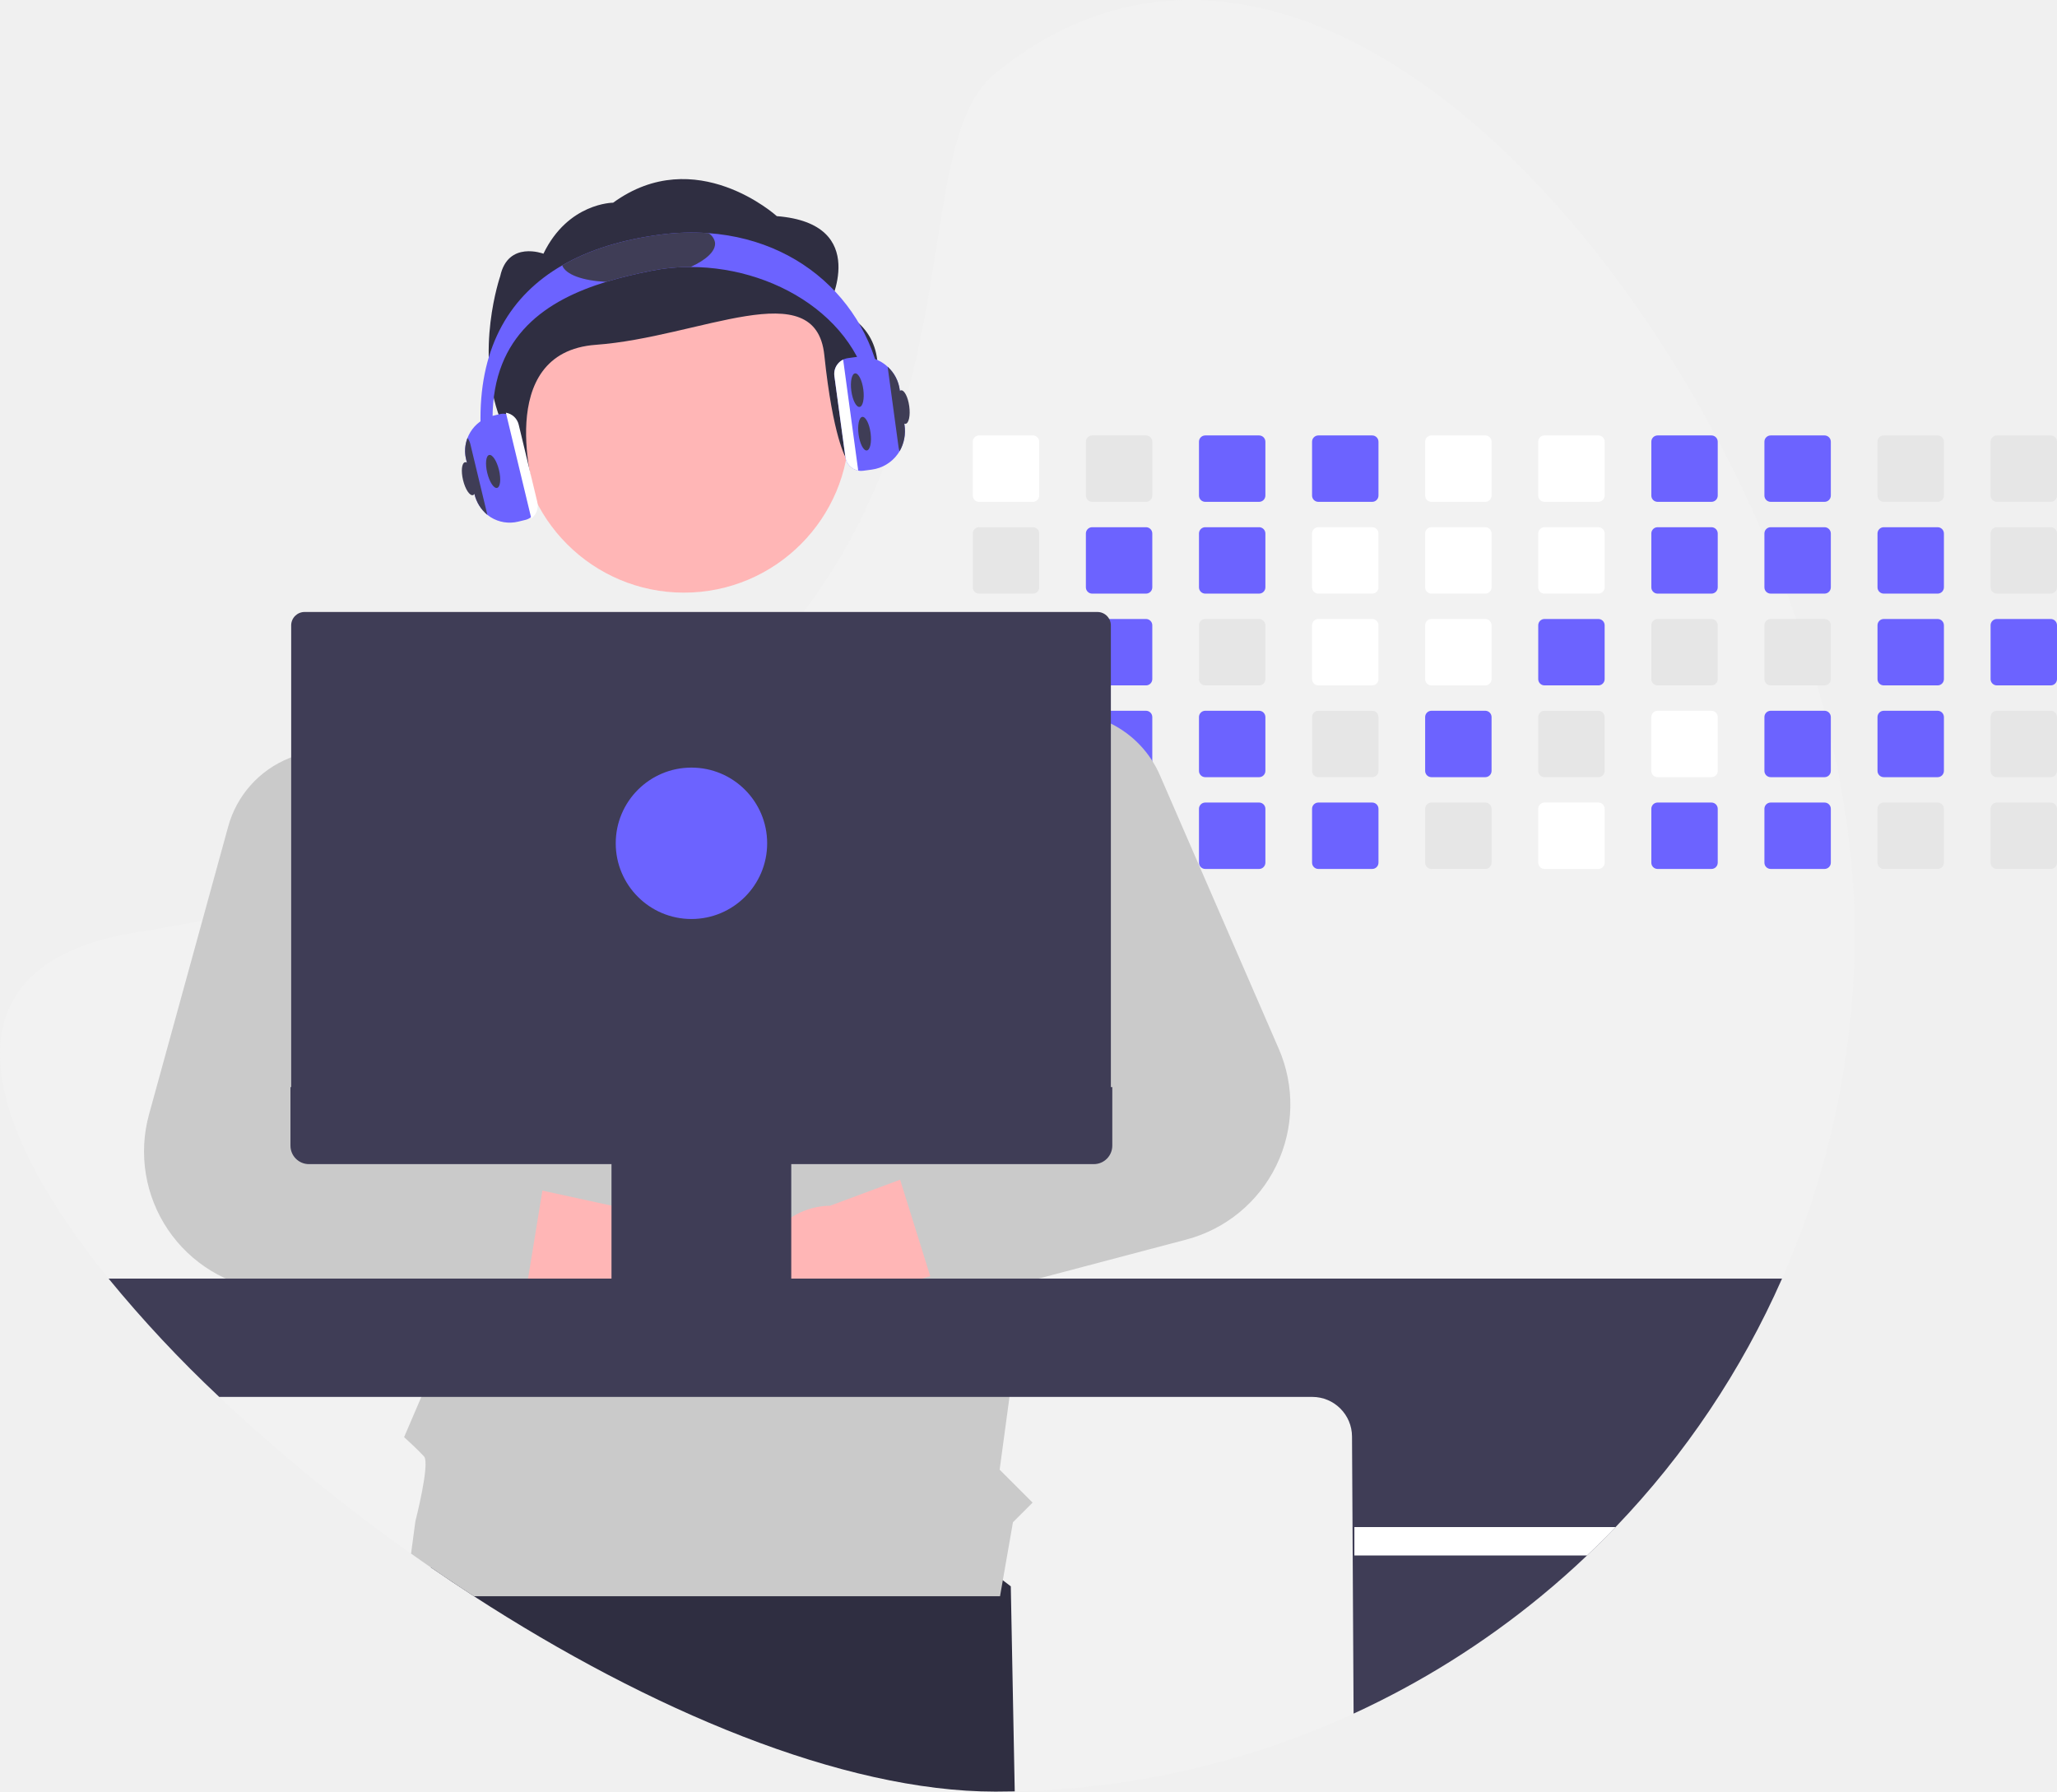
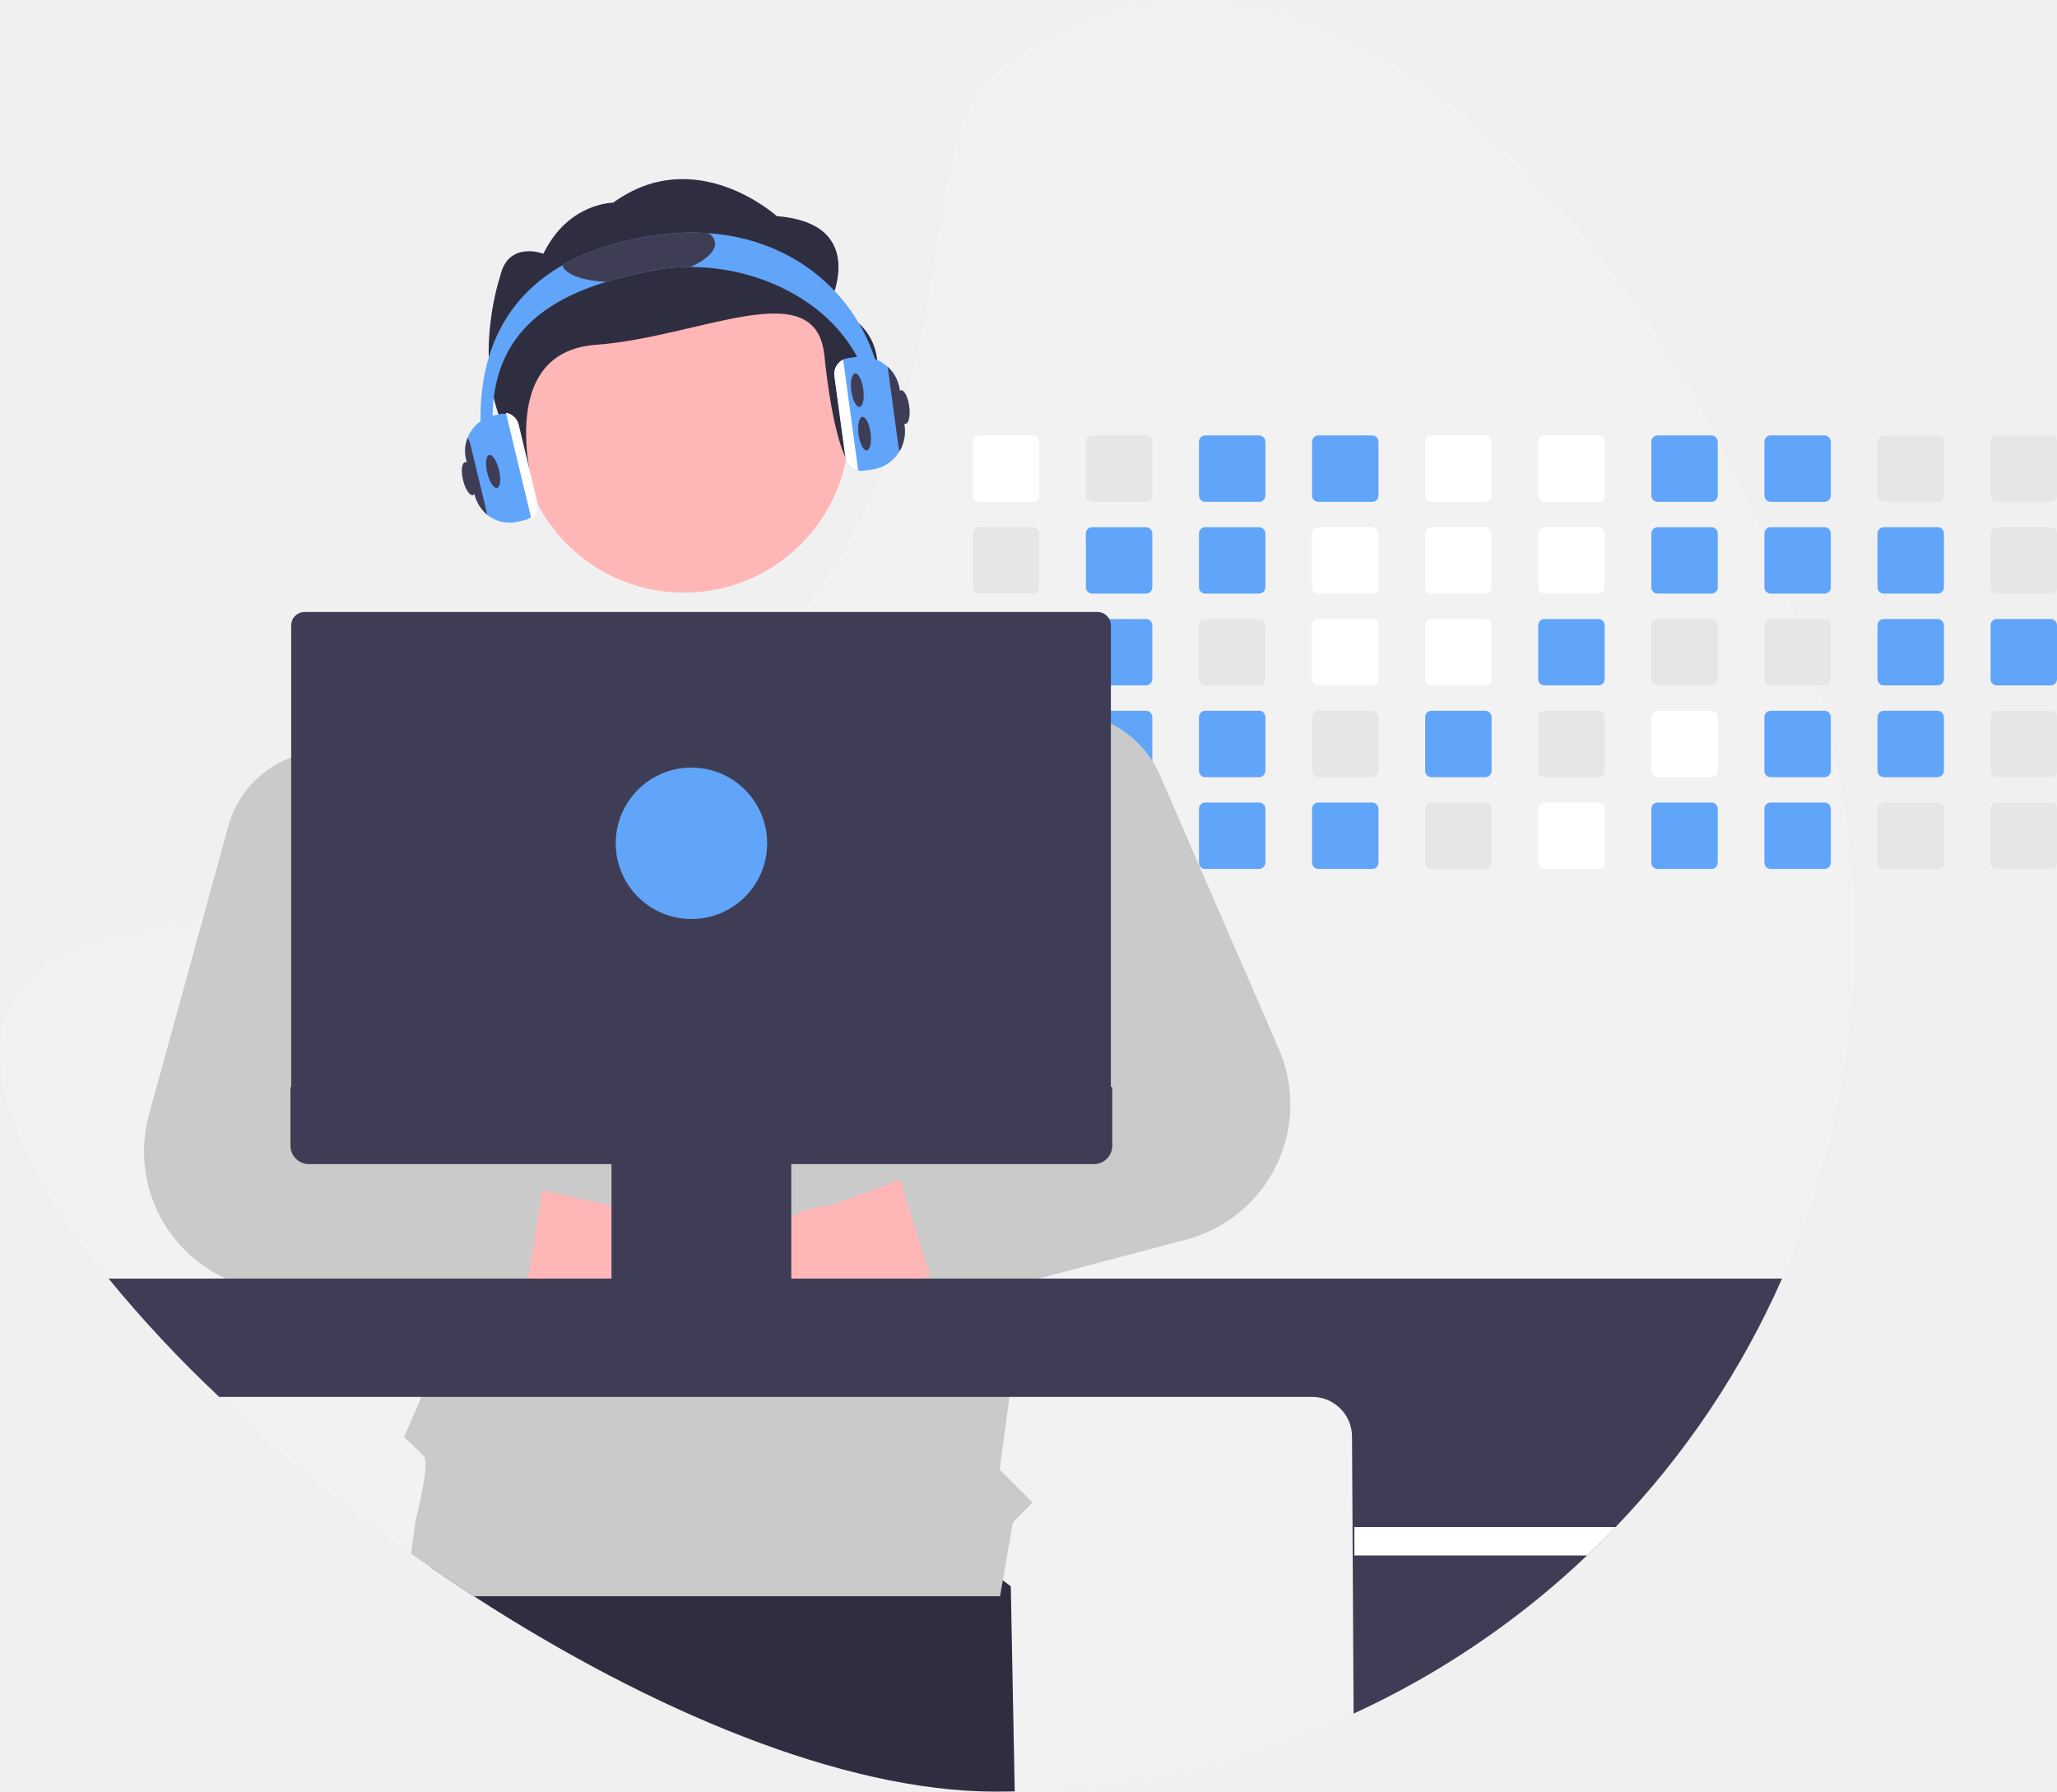
<svg xmlns="http://www.w3.org/2000/svg" id="f1b25b43-9e03-45b3-af71-047f5bd7d8f3" data-name="Layer 1" width="850.538" height="740.83" viewBox="0 0 850.538 740.83">
  <path d="M941.609,465.125a354.21,354.21,0,0,1-98.85,245.9q-5.745,6.015-11.8,11.74-9.225,8.775-19.07,16.87a353.934,353.934,0,0,1-217.58,80.69q-3.975.09-7.98.09c-63.43,0-143.21-33.88-215.61-80.78q-8.985-5.82-17.81-11.91-4.125-2.82-8.21-5.72a730.43,730.43,0,0,1-79.32-64.8,514.116,514.116,0,0,1-45.75-48.92c-55.63-68.62-67.9-130.45,11.41-143.16q14.085-2.25,27.34-4.81,19.2-3.69,36.75-7.97,23.64-5.745,44.42-12.46,6.99-2.25,13.66-4.59c65.74-23.09,109.74-53.2,139.69-85.87q7.62-8.295,14.05-16.79a236.055,236.055,0,0,0,17.83-27.12,254.898,254.898,0,0,0,18.41-41.05l.27-.78c23.83-68.74,16.58-132.5,42.87-153.84,112.38-91.23,252.29,38.69,317.96,191.9q4.965,11.58,9.34,23.3,1.965,5.235,3.79,10.49,4.8,13.695,8.71,27.46,1.5,5.25,2.86,10.49c.97,3.77,1.9,7.53,2.76,11.29C938.139,412.305,941.609,439.455,941.609,465.125Z" transform="translate(-174.731 -79.58524)" fill="#f2f2f2" />
  <path d="M594.309,820.325q-3.975.09-7.98.09c-63.43,0-143.21-33.88-215.61-80.78q-8.985-5.82-17.81-11.91l5.16-31.4,156.21-20.74,78.4,59.95Z" transform="translate(-174.731 -79.58524)" fill="#2f2e41" />
  <path d="M601.829,259.635h-22.26a2.601,2.601,0,0,0-2.6,2.6v22.27a2.593,2.593,0,0,0,2.6,2.59h22.26a2.599,2.599,0,0,0,2.6-2.59v-22.27A2.608,2.608,0,0,0,601.829,259.635Z" transform="translate(-174.731 -79.58524)" fill="#fff" />
  <path d="M601.829,297.585h-22.26a2.601,2.601,0,0,0-2.6,2.6v22.27a2.593,2.593,0,0,0,2.6,2.59h22.26a2.599,2.599,0,0,0,2.6-2.59v-22.27A2.608,2.608,0,0,0,601.829,297.585Z" transform="translate(-174.731 -79.58524)" fill="#e6e6e6" />
  <path d="M601.829,335.535h-22.26a2.601,2.601,0,0,0-2.6,2.6v22.26a2.595,2.595,0,0,0,2.6,2.6h22.26a2.601,2.601,0,0,0,2.6-2.6v-22.26A2.608,2.608,0,0,0,601.829,335.535Z" transform="translate(-174.731 -79.58524)" fill="#e6e6e6" />
  <path d="M604.389,375.625a2.617,2.617,0,0,0-2.56-2.14h-22.26a2.601,2.601,0,0,0-2.6,2.6v22.26a2.595,2.595,0,0,0,2.6,2.6h22.26a2.601,2.601,0,0,0,2.6-2.6v-22.26A2.313,2.313,0,0,0,604.389,375.625Z" transform="translate(-174.731 -79.58524)" fill="#e6e6e6" />
  <path d="M602.839,411.635a2.634,2.634,0,0,0-1.01-.2h-22.26a2.595,2.595,0,0,0-2.6,2.6v22.26a2.588,2.588,0,0,0,2.6,2.6h22.26a2.601,2.601,0,0,0,2.6-2.6v-22.26A2.616,2.616,0,0,0,602.839,411.635Z" transform="translate(-174.731 -79.58524)" fill="#e6e6e6" />
  <path d="M648.589,259.635h-22.26a2.601,2.601,0,0,0-2.6,2.6v22.27a2.593,2.593,0,0,0,2.6,2.59h22.26a2.599,2.599,0,0,0,2.6-2.59v-22.27A2.608,2.608,0,0,0,648.589,259.635Z" transform="translate(-174.731 -79.58524)" fill="#e6e6e6" />
-   <path d="M648.589,297.585h-22.26a2.601,2.601,0,0,0-2.6,2.6v22.27a2.593,2.593,0,0,0,2.6,2.59h22.26a2.599,2.599,0,0,0,2.6-2.59v-22.27A2.608,2.608,0,0,0,648.589,297.585Z" transform="translate(-174.731 -79.58524)" fill="#6c63ff" />
-   <path d="M648.589,335.535h-22.26a2.601,2.601,0,0,0-2.6,2.6v22.26a2.595,2.595,0,0,0,2.6,2.6h22.26a2.601,2.601,0,0,0,2.6-2.6v-22.26A2.608,2.608,0,0,0,648.589,335.535Z" transform="translate(-174.731 -79.58524)" fill="#6c63ff" />
-   <path d="M648.589,373.485h-22.26a2.593,2.593,0,0,0-2.46,1.78,2.478,2.478,0,0,0-.14.82v22.26a2.595,2.595,0,0,0,2.6,2.6h22.26a2.601,2.601,0,0,0,2.6-2.6v-22.26A2.608,2.608,0,0,0,648.589,373.485Z" transform="translate(-174.731 -79.58524)" fill="#6c63ff" />
+   <path d="M648.589,297.585h-22.26a2.601,2.601,0,0,0-2.6,2.6v22.27a2.593,2.593,0,0,0,2.6,2.59h22.26a2.599,2.599,0,0,0,2.6-2.59v-22.27A2.608,2.608,0,0,0,648.589,297.585Z" transform="translate(-174.731 -79.58524)" fill="#60a5fa" />
+   <path d="M648.589,335.535h-22.26a2.601,2.601,0,0,0-2.6,2.6v22.26a2.595,2.595,0,0,0,2.6,2.6h22.26a2.601,2.601,0,0,0,2.6-2.6v-22.26A2.608,2.608,0,0,0,648.589,335.535Z" transform="translate(-174.731 -79.58524)" fill="#60a5fa" />
+   <path d="M648.589,373.485h-22.26a2.593,2.593,0,0,0-2.46,1.78,2.478,2.478,0,0,0-.14.82v22.26a2.595,2.595,0,0,0,2.6,2.6h22.26a2.601,2.601,0,0,0,2.6-2.6v-22.26A2.608,2.608,0,0,0,648.589,373.485Z" transform="translate(-174.731 -79.58524)" fill="#60a5fa" />
  <path d="M648.589,411.435h-22.26a2.595,2.595,0,0,0-2.6,2.6v22.26a2.595,2.595,0,0,0,2.6,2.6h22.26a2.601,2.601,0,0,0,2.6-2.6v-22.26A2.601,2.601,0,0,0,648.589,411.435Z" transform="translate(-174.731 -79.58524)" fill="#e6e6e6" />
-   <path d="M695.349,259.635h-22.26a2.601,2.601,0,0,0-2.6,2.6v22.27a2.593,2.593,0,0,0,2.6,2.59h22.26a2.599,2.599,0,0,0,2.6-2.59v-22.27A2.608,2.608,0,0,0,695.349,259.635Z" transform="translate(-174.731 -79.58524)" fill="#6c63ff" />
-   <path d="M695.349,297.585h-22.26a2.601,2.601,0,0,0-2.6,2.6v22.27a2.593,2.593,0,0,0,2.6,2.59h22.26a2.599,2.599,0,0,0,2.6-2.59v-22.27A2.608,2.608,0,0,0,695.349,297.585Z" transform="translate(-174.731 -79.58524)" fill="#6c63ff" />
+   <path d="M695.349,259.635h-22.26a2.601,2.601,0,0,0-2.6,2.6v22.27a2.593,2.593,0,0,0,2.6,2.59h22.26a2.599,2.599,0,0,0,2.6-2.59v-22.27A2.608,2.608,0,0,0,695.349,259.635Z" transform="translate(-174.731 -79.58524)" fill="#60a5fa" />
+   <path d="M695.349,297.585h-22.26a2.601,2.601,0,0,0-2.6,2.6v22.27a2.593,2.593,0,0,0,2.6,2.59h22.26a2.599,2.599,0,0,0,2.6-2.59v-22.27A2.608,2.608,0,0,0,695.349,297.585Z" transform="translate(-174.731 -79.58524)" fill="#60a5fa" />
  <path d="M695.349,335.535h-22.26a2.601,2.601,0,0,0-2.6,2.6v22.26a2.595,2.595,0,0,0,2.6,2.6h22.26a2.601,2.601,0,0,0,2.6-2.6v-22.26A2.608,2.608,0,0,0,695.349,335.535Z" transform="translate(-174.731 -79.58524)" fill="#e6e6e6" />
-   <path d="M695.349,373.485h-22.26a2.601,2.601,0,0,0-2.6,2.6v22.26a2.595,2.595,0,0,0,2.6,2.6h22.26a2.601,2.601,0,0,0,2.6-2.6v-22.26A2.608,2.608,0,0,0,695.349,373.485Z" transform="translate(-174.731 -79.58524)" fill="#6c63ff" />
-   <path d="M695.349,411.435h-22.26a2.595,2.595,0,0,0-2.6,2.6v22.26a2.595,2.595,0,0,0,2.6,2.6h22.26a2.601,2.601,0,0,0,2.6-2.6v-22.26A2.601,2.601,0,0,0,695.349,411.435Z" transform="translate(-174.731 -79.58524)" fill="#6c63ff" />
-   <path d="M742.109,259.635h-22.26a2.601,2.601,0,0,0-2.6,2.6v22.27a2.593,2.593,0,0,0,2.6,2.59h22.26a2.599,2.599,0,0,0,2.6-2.59v-22.27A2.608,2.608,0,0,0,742.109,259.635Z" transform="translate(-174.731 -79.58524)" fill="#6c63ff" />
+   <path d="M695.349,373.485h-22.26a2.601,2.601,0,0,0-2.6,2.6v22.26a2.595,2.595,0,0,0,2.6,2.6h22.26a2.601,2.601,0,0,0,2.6-2.6v-22.26A2.608,2.608,0,0,0,695.349,373.485Z" transform="translate(-174.731 -79.58524)" fill="#60a5fa" />
+   <path d="M695.349,411.435h-22.26a2.595,2.595,0,0,0-2.6,2.6v22.26a2.595,2.595,0,0,0,2.6,2.6h22.26a2.601,2.601,0,0,0,2.6-2.6v-22.26A2.601,2.601,0,0,0,695.349,411.435Z" transform="translate(-174.731 -79.58524)" fill="#60a5fa" />
+   <path d="M742.109,259.635h-22.26a2.601,2.601,0,0,0-2.6,2.6v22.27a2.593,2.593,0,0,0,2.6,2.59h22.26a2.599,2.599,0,0,0,2.6-2.59v-22.27A2.608,2.608,0,0,0,742.109,259.635Z" transform="translate(-174.731 -79.58524)" fill="#60a5fa" />
  <path d="M742.109,297.585h-22.26a2.601,2.601,0,0,0-2.6,2.6v22.27a2.593,2.593,0,0,0,2.6,2.59h22.26a2.599,2.599,0,0,0,2.6-2.59v-22.27A2.608,2.608,0,0,0,742.109,297.585Z" transform="translate(-174.731 -79.58524)" fill="#fff" />
  <path d="M742.109,335.535h-22.26a2.601,2.601,0,0,0-2.6,2.6v22.26a2.595,2.595,0,0,0,2.6,2.6h22.26a2.601,2.601,0,0,0,2.6-2.6v-22.26A2.608,2.608,0,0,0,742.109,335.535Z" transform="translate(-174.731 -79.58524)" fill="#fff" />
  <path d="M742.109,373.485h-22.26a2.601,2.601,0,0,0-2.6,2.6v22.26a2.595,2.595,0,0,0,2.6,2.6h22.26a2.601,2.601,0,0,0,2.6-2.6v-22.26A2.608,2.608,0,0,0,742.109,373.485Z" transform="translate(-174.731 -79.58524)" fill="#e6e6e6" />
-   <path d="M742.109,411.435h-22.26a2.595,2.595,0,0,0-2.6,2.6v22.26a2.595,2.595,0,0,0,2.6,2.6h22.26a2.601,2.601,0,0,0,2.6-2.6v-22.26A2.601,2.601,0,0,0,742.109,411.435Z" transform="translate(-174.731 -79.58524)" fill="#6c63ff" />
+   <path d="M742.109,411.435h-22.26a2.595,2.595,0,0,0-2.6,2.6v22.26a2.595,2.595,0,0,0,2.6,2.6h22.26a2.601,2.601,0,0,0,2.6-2.6v-22.26A2.601,2.601,0,0,0,742.109,411.435Z" transform="translate(-174.731 -79.58524)" fill="#60a5fa" />
  <path d="M788.869,259.635h-22.27a2.599,2.599,0,0,0-2.59,2.6v22.27a2.591,2.591,0,0,0,2.59,2.59h22.27a2.599,2.599,0,0,0,2.6-2.59v-22.27A2.608,2.608,0,0,0,788.869,259.635Z" transform="translate(-174.731 -79.58524)" fill="#fff" />
  <path d="M788.869,297.585h-22.27a2.599,2.599,0,0,0-2.59,2.6v22.27a2.59,2.59,0,0,0,2.59,2.59h22.27a2.599,2.599,0,0,0,2.6-2.59v-22.27A2.608,2.608,0,0,0,788.869,297.585Z" transform="translate(-174.731 -79.58524)" fill="#fff" />
  <path d="M788.869,335.535h-22.27a2.599,2.599,0,0,0-2.59,2.6v22.26a2.593,2.593,0,0,0,2.59,2.6h22.27a2.601,2.601,0,0,0,2.6-2.6v-22.26A2.608,2.608,0,0,0,788.869,335.535Z" transform="translate(-174.731 -79.58524)" fill="#fff" />
-   <path d="M788.869,373.485h-22.27a2.599,2.599,0,0,0-2.59,2.6v22.26a2.593,2.593,0,0,0,2.59,2.6h22.27a2.601,2.601,0,0,0,2.6-2.6v-22.26A2.608,2.608,0,0,0,788.869,373.485Z" transform="translate(-174.731 -79.58524)" fill="#6c63ff" />
+   <path d="M788.869,373.485h-22.27a2.599,2.599,0,0,0-2.59,2.6v22.26a2.593,2.593,0,0,0,2.59,2.6h22.27a2.601,2.601,0,0,0,2.6-2.6v-22.26A2.608,2.608,0,0,0,788.869,373.485Z" transform="translate(-174.731 -79.58524)" fill="#60a5fa" />
  <path d="M788.869,411.435h-22.27a2.593,2.593,0,0,0-2.59,2.6v22.26a2.593,2.593,0,0,0,2.59,2.6h22.27a2.601,2.601,0,0,0,2.6-2.6v-22.26A2.601,2.601,0,0,0,788.869,411.435Z" transform="translate(-174.731 -79.58524)" fill="#e6e6e6" />
  <path d="M835.629,259.635h-22.27a2.599,2.599,0,0,0-2.59,2.6v22.27a2.591,2.591,0,0,0,2.59,2.59h22.27a2.599,2.599,0,0,0,2.6-2.59v-22.27A2.608,2.608,0,0,0,835.629,259.635Z" transform="translate(-174.731 -79.58524)" fill="#fff" />
  <path d="M835.629,297.585h-22.27a2.599,2.599,0,0,0-2.59,2.6v22.27a2.59,2.59,0,0,0,2.59,2.59h22.27a2.599,2.599,0,0,0,2.6-2.59v-22.27A2.608,2.608,0,0,0,835.629,297.585Z" transform="translate(-174.731 -79.58524)" fill="#fff" />
-   <path d="M835.629,335.535h-22.27a2.599,2.599,0,0,0-2.59,2.6v22.26a2.593,2.593,0,0,0,2.59,2.6h22.27a2.601,2.601,0,0,0,2.6-2.6v-22.26A2.608,2.608,0,0,0,835.629,335.535Z" transform="translate(-174.731 -79.58524)" fill="#6c63ff" />
+   <path d="M835.629,335.535h-22.27a2.599,2.599,0,0,0-2.59,2.6v22.26a2.593,2.593,0,0,0,2.59,2.6h22.27a2.601,2.601,0,0,0,2.6-2.6v-22.26A2.608,2.608,0,0,0,835.629,335.535Z" transform="translate(-174.731 -79.58524)" fill="#60a5fa" />
  <path d="M835.629,373.485h-22.27a2.599,2.599,0,0,0-2.59,2.6v22.26a2.593,2.593,0,0,0,2.59,2.6h22.27a2.601,2.601,0,0,0,2.6-2.6v-22.26A2.608,2.608,0,0,0,835.629,373.485Z" transform="translate(-174.731 -79.58524)" fill="#e6e6e6" />
  <path d="M835.629,411.435h-22.27a2.593,2.593,0,0,0-2.59,2.6v22.26a2.593,2.593,0,0,0,2.59,2.6h22.27a2.601,2.601,0,0,0,2.6-2.6v-22.26A2.601,2.601,0,0,0,835.629,411.435Z" transform="translate(-174.731 -79.58524)" fill="#fff" />
-   <path d="M882.389,259.635h-22.27a2.599,2.599,0,0,0-2.59,2.6v22.27a2.591,2.591,0,0,0,2.59,2.59h22.27a2.599,2.599,0,0,0,2.6-2.59v-22.27A2.608,2.608,0,0,0,882.389,259.635Z" transform="translate(-174.731 -79.58524)" fill="#6c63ff" />
-   <path d="M882.389,297.585h-22.27a2.599,2.599,0,0,0-2.59,2.6v22.27a2.59,2.59,0,0,0,2.59,2.59h22.27a2.599,2.599,0,0,0,2.6-2.59v-22.27A2.608,2.608,0,0,0,882.389,297.585Z" transform="translate(-174.731 -79.58524)" fill="#6c63ff" />
+   <path d="M882.389,259.635h-22.27a2.599,2.599,0,0,0-2.59,2.6v22.27a2.591,2.591,0,0,0,2.59,2.59h22.27a2.599,2.599,0,0,0,2.6-2.59v-22.27A2.608,2.608,0,0,0,882.389,259.635Z" transform="translate(-174.731 -79.58524)" fill="#60a5fa" />
+   <path d="M882.389,297.585h-22.27a2.599,2.599,0,0,0-2.59,2.6v22.27a2.59,2.59,0,0,0,2.59,2.59h22.27a2.599,2.599,0,0,0,2.6-2.59v-22.27A2.608,2.608,0,0,0,882.389,297.585Z" transform="translate(-174.731 -79.58524)" fill="#60a5fa" />
  <path d="M882.389,335.535h-22.27a2.599,2.599,0,0,0-2.59,2.6v22.26a2.593,2.593,0,0,0,2.59,2.6h22.27a2.601,2.601,0,0,0,2.6-2.6v-22.26A2.608,2.608,0,0,0,882.389,335.535Z" transform="translate(-174.731 -79.58524)" fill="#e6e6e6" />
  <path d="M882.389,373.485h-22.27a2.599,2.599,0,0,0-2.59,2.6v22.26a2.593,2.593,0,0,0,2.59,2.6h22.27a2.601,2.601,0,0,0,2.6-2.6v-22.26A2.608,2.608,0,0,0,882.389,373.485Z" transform="translate(-174.731 -79.58524)" fill="#fff" />
-   <path d="M882.389,411.435h-22.27a2.593,2.593,0,0,0-2.59,2.6v22.26a2.593,2.593,0,0,0,2.59,2.6h22.27a2.601,2.601,0,0,0,2.6-2.6v-22.26A2.601,2.601,0,0,0,882.389,411.435Z" transform="translate(-174.731 -79.58524)" fill="#6c63ff" />
-   <path d="M929.149,259.635h-22.27a2.599,2.599,0,0,0-2.59,2.6v22.27a2.591,2.591,0,0,0,2.59,2.59h22.27a2.599,2.599,0,0,0,2.6-2.59v-22.27A2.608,2.608,0,0,0,929.149,259.635Z" transform="translate(-174.731 -79.58524)" fill="#6c63ff" />
-   <path d="M929.149,297.585h-22.27a2.599,2.599,0,0,0-2.59,2.6v22.27a2.59,2.59,0,0,0,2.59,2.59h22.27a2.599,2.599,0,0,0,2.6-2.59v-22.27A2.608,2.608,0,0,0,929.149,297.585Z" transform="translate(-174.731 -79.58524)" fill="#6c63ff" />
+   <path d="M882.389,411.435h-22.27a2.593,2.593,0,0,0-2.59,2.6v22.26a2.593,2.593,0,0,0,2.59,2.6h22.27a2.601,2.601,0,0,0,2.6-2.6v-22.26A2.601,2.601,0,0,0,882.389,411.435Z" transform="translate(-174.731 -79.58524)" fill="#60a5fa" />
+   <path d="M929.149,259.635h-22.27a2.599,2.599,0,0,0-2.59,2.6v22.27a2.591,2.591,0,0,0,2.59,2.59h22.27a2.599,2.599,0,0,0,2.6-2.59v-22.27A2.608,2.608,0,0,0,929.149,259.635Z" transform="translate(-174.731 -79.58524)" fill="#60a5fa" />
+   <path d="M929.149,297.585h-22.27a2.599,2.599,0,0,0-2.59,2.6v22.27a2.59,2.59,0,0,0,2.59,2.59h22.27a2.599,2.599,0,0,0,2.6-2.59v-22.27A2.608,2.608,0,0,0,929.149,297.585Z" transform="translate(-174.731 -79.58524)" fill="#60a5fa" />
  <path d="M929.149,335.535h-22.27a2.599,2.599,0,0,0-2.59,2.6v22.26a2.593,2.593,0,0,0,2.59,2.6h22.27a2.601,2.601,0,0,0,2.6-2.6v-22.26A2.608,2.608,0,0,0,929.149,335.535Z" transform="translate(-174.731 -79.58524)" fill="#e6e6e6" />
-   <path d="M929.149,373.485h-22.27a2.599,2.599,0,0,0-2.59,2.6v22.26a2.593,2.593,0,0,0,2.59,2.6h22.27a2.601,2.601,0,0,0,2.6-2.6v-22.26A2.608,2.608,0,0,0,929.149,373.485Z" transform="translate(-174.731 -79.58524)" fill="#6c63ff" />
-   <path d="M929.149,411.435h-22.27a2.593,2.593,0,0,0-2.59,2.6v22.26a2.593,2.593,0,0,0,2.59,2.6h22.27a2.601,2.601,0,0,0,2.6-2.6v-22.26A2.601,2.601,0,0,0,929.149,411.435Z" transform="translate(-174.731 -79.58524)" fill="#6c63ff" />
+   <path d="M929.149,373.485h-22.27a2.599,2.599,0,0,0-2.59,2.6v22.26a2.593,2.593,0,0,0,2.59,2.6h22.27a2.601,2.601,0,0,0,2.6-2.6v-22.26A2.608,2.608,0,0,0,929.149,373.485Z" transform="translate(-174.731 -79.58524)" fill="#60a5fa" />
+   <path d="M929.149,411.435h-22.27a2.593,2.593,0,0,0-2.59,2.6v22.26a2.593,2.593,0,0,0,2.59,2.6h22.27a2.601,2.601,0,0,0,2.6-2.6v-22.26A2.601,2.601,0,0,0,929.149,411.435Z" transform="translate(-174.731 -79.58524)" fill="#60a5fa" />
  <path d="M975.909,259.635h-22.27a2.599,2.599,0,0,0-2.59,2.6v22.27a2.591,2.591,0,0,0,2.59,2.59h22.27a2.599,2.599,0,0,0,2.6-2.59v-22.27A2.608,2.608,0,0,0,975.909,259.635Z" transform="translate(-174.731 -79.58524)" fill="#e6e6e6" />
-   <path d="M975.909,297.585h-22.27a2.599,2.599,0,0,0-2.59,2.6v22.27a2.59,2.59,0,0,0,2.59,2.59h22.27a2.599,2.599,0,0,0,2.6-2.59v-22.27A2.608,2.608,0,0,0,975.909,297.585Z" transform="translate(-174.731 -79.58524)" fill="#6c63ff" />
-   <path d="M975.909,335.535h-22.27a2.599,2.599,0,0,0-2.59,2.6v22.26a2.593,2.593,0,0,0,2.59,2.6h22.27a2.601,2.601,0,0,0,2.6-2.6v-22.26A2.608,2.608,0,0,0,975.909,335.535Z" transform="translate(-174.731 -79.58524)" fill="#6c63ff" />
-   <path d="M975.909,373.485h-22.27a2.599,2.599,0,0,0-2.59,2.6v22.26a2.593,2.593,0,0,0,2.59,2.6h22.27a2.601,2.601,0,0,0,2.6-2.6v-22.26A2.608,2.608,0,0,0,975.909,373.485Z" transform="translate(-174.731 -79.58524)" fill="#6c63ff" />
+   <path d="M975.909,297.585h-22.27a2.599,2.599,0,0,0-2.59,2.6v22.27a2.59,2.59,0,0,0,2.59,2.59h22.27a2.599,2.599,0,0,0,2.6-2.59v-22.27A2.608,2.608,0,0,0,975.909,297.585Z" transform="translate(-174.731 -79.58524)" fill="#60a5fa" />
+   <path d="M975.909,335.535h-22.27a2.599,2.599,0,0,0-2.59,2.6v22.26a2.593,2.593,0,0,0,2.59,2.6h22.27a2.601,2.601,0,0,0,2.6-2.6v-22.26A2.608,2.608,0,0,0,975.909,335.535Z" transform="translate(-174.731 -79.58524)" fill="#60a5fa" />
+   <path d="M975.909,373.485h-22.27a2.599,2.599,0,0,0-2.59,2.6v22.26a2.593,2.593,0,0,0,2.59,2.6h22.27a2.601,2.601,0,0,0,2.6-2.6v-22.26A2.608,2.608,0,0,0,975.909,373.485Z" transform="translate(-174.731 -79.58524)" fill="#60a5fa" />
  <path d="M975.909,411.435h-22.27a2.593,2.593,0,0,0-2.59,2.6v22.26a2.593,2.593,0,0,0,2.59,2.6h22.27a2.601,2.601,0,0,0,2.6-2.6v-22.26A2.601,2.601,0,0,0,975.909,411.435Z" transform="translate(-174.731 -79.58524)" fill="#e6e6e6" />
  <path d="M1022.669,259.635h-22.27a2.599,2.599,0,0,0-2.59,2.6v22.27a2.591,2.591,0,0,0,2.59,2.59h22.27a2.599,2.599,0,0,0,2.6-2.59v-22.27A2.608,2.608,0,0,0,1022.669,259.635Z" transform="translate(-174.731 -79.58524)" fill="#e6e6e6" />
  <path d="M1022.669,297.585h-22.27a2.599,2.599,0,0,0-2.59,2.6v22.27a2.591,2.591,0,0,0,2.59,2.59h22.27a2.599,2.599,0,0,0,2.6-2.59v-22.27A2.608,2.608,0,0,0,1022.669,297.585Z" transform="translate(-174.731 -79.58524)" fill="#e6e6e6" />
-   <path d="M1022.669,335.535h-22.27a2.599,2.599,0,0,0-2.59,2.6v22.26a2.593,2.593,0,0,0,2.59,2.6h22.27a2.601,2.601,0,0,0,2.6-2.6v-22.26A2.608,2.608,0,0,0,1022.669,335.535Z" transform="translate(-174.731 -79.58524)" fill="#6c63ff" />
+   <path d="M1022.669,335.535h-22.27a2.599,2.599,0,0,0-2.59,2.6v22.26a2.593,2.593,0,0,0,2.59,2.6h22.27a2.601,2.601,0,0,0,2.6-2.6v-22.26A2.608,2.608,0,0,0,1022.669,335.535Z" transform="translate(-174.731 -79.58524)" fill="#60a5fa" />
  <path d="M1022.669,373.485h-22.27a2.599,2.599,0,0,0-2.59,2.6v22.26a2.593,2.593,0,0,0,2.59,2.6h22.27a2.601,2.601,0,0,0,2.6-2.6v-22.26A2.608,2.608,0,0,0,1022.669,373.485Z" transform="translate(-174.731 -79.58524)" fill="#e6e6e6" />
  <path d="M1022.669,411.435h-22.27a2.593,2.593,0,0,0-2.59,2.6v22.26a2.593,2.593,0,0,0,2.59,2.6h22.27a2.601,2.601,0,0,0,2.6-2.6v-22.26A2.601,2.601,0,0,0,1022.669,411.435Z" transform="translate(-174.731 -79.58524)" fill="#e6e6e6" />
  <polygon points="336.095 660.051 335.475 660.051 336.005 659.981 336.095 660.051" fill="#2f2e41" />
  <circle id="b6132315-04e2-4cdb-a713-107c9cd58b0b" data-name="ab6171fa-7d69-4734-b81c-8dff60f9761b" cx="282.814" cy="176.733" r="68.322" fill="#ffb6b6" />
  <path id="f4304bdd-ba2d-4fff-b404-410205410c5d" data-name="bf427902-b9bf-4946-b5d7-5c1c7e04535e" d="M517.377,206.226s17.869-34.161-21.444-37.266c0,0-33.515-30.402-67.676-5.558,0,0-18.633,0-28.823,21.086,0,0-14.655-5.558-17.876,9.317,0,0-10.723,31.055,0,59.005,10.723,27.95,14.285,31.055,14.285,31.055s-17.621-58.598,25.27-61.704,90.887-29.909,94.461,4.251,8.953,42.578,8.953,42.578S558.479,220.201,517.377,206.226Z" transform="translate(-174.731 -79.58524)" fill="#2f2e41" />
  <path d="M634.279,424.695l-.22,1.16-2.47,13.04-17.07,90.2-1.01,5.31-2.12,11.23-2.9,15.32-6.43,33.95-1.84,9.73-.69,3.65-.24,1.28-1.91,10.07-.58,3.04-4.66,34.53-4.07,30.09,13.62,13.62-8.12,8.12-5.33,30.53.01.07H370.719q-13.2-8.55-26.02-17.63l1.79-13.4s6.16-23.93,3.57-26.79c-2.58-2.86-8.24-7.97-8.24-7.97l7.13-16.64.99-2.31-1.66-34.43-.04-.83-.55-11.35-.07-1.46-.11-2.19-2.11-43.68-.04-.72-.64-13.24-.6-12.59-.26-5.31-2.57-53.13-1.74-36.08-1.52-31.41,6.11-2.07,65.35-22.21,27.07-35.19,56.34.42,27.58.21,46.02,42.68,10.47,5,.08.04,7.51,3.59,19.04,9.09,20.13,9.62,10.33,4.93Z" transform="translate(-174.731 -79.58524)" fill="#cacaca" />
  <path d="M443.84,637.136a30.286,30.286,0,0,1-40.664-22.43L296.617,599.588l37.043-41.902,95.511,20.78a30.45,30.45,0,0,1,14.669,58.67Z" transform="translate(-174.731 -79.58524)" fill="#ffb6b6" />
  <path d="M396.329,560.955a13.522,13.522,0,0,0-7.89-4.87l-43.72-9.09-4.49-.93a18.933,18.933,0,0,1-12.53-9.07,19.161,19.161,0,0,1-2.45-7.9,18.895,18.895,0,0,1,.89-7.48l15.15-45.65,9.83-29.62a41.792,41.792,0,0,0,2.09-11.05,43.349,43.349,0,0,0-9.07-28.89,42.693,42.693,0,0,0-49.01-13.64c-.25.09-.51.19-.76.29a42.583,42.583,0,0,0-25.31,28.41l-10.68,38.85-22.03,80.09a57.766,57.766,0,0,0,48.96,72.68l62.97,7.38,29.14,3.42a13.497,13.497,0,0,0,14.84-10.73,4.895,4.895,0,0,0,.11-.55l.7-4.32,5.93-36.38.06-.37A13.475,13.475,0,0,0,396.329,560.955Z" transform="translate(-174.731 -79.58524)" fill="#cacaca" />
  <path d="M511.714,638.302a30.286,30.286,0,0,0,37.094-27.94l103.362-29.994L609.588,544.109l-91.626,34.041a30.45,30.45,0,0,0-6.249,60.152Z" transform="translate(-174.731 -79.58524)" fill="#ffb6b6" />
  <path d="M703.489,513.275,654.329,400.135a42.819,42.819,0,0,0-20.27-21.35,43.356,43.356,0,0,0-8.78-3.2c-.47-.12-.94-.23-1.41-.32a42.132,42.132,0,0,0-19.48.36,42.814,42.814,0,0,0-27.34,21.73,1.004,1.004,0,0,0-.08.14,43.1,43.1,0,0,0-.37,38.85l.61,1.22,34.74,69.77a18.9,18.9,0,0,1-10.5,26.19l-2.44.88-43.88,15.85a13.497,13.497,0,0,0-8.33,16.79l.11.35,12.3,39.36c.06.18.12.36.19.54a7.054,7.054,0,0,0,.4.99,13.482,13.482,0,0,0,15.81,7.53l23.68-6.25,4.83-1.28,61.15-16.15a57.76,57.76,0,0,0,38.22-78.86Z" transform="translate(-174.731 -79.58524)" fill="#cacaca" />
  <path d="M219.629,608.285a514.116,514.116,0,0,0,45.75,48.92h451.97a16.446,16.446,0,0,1,16.42,16.43l.65,114.53a355.43,355.43,0,0,0,77.47-48.53q9.84-8.085,19.07-16.87,6.045-5.73,11.8-11.74a355.629,355.629,0,0,0,68.82-102.74Z" transform="translate(-174.731 -79.58524)" fill="#3f3d56" />
  <path d="M842.759,711.025q-5.745,6.015-11.8,11.74H734.749v-11.74Z" transform="translate(-174.731 -79.58524)" fill="#fff" />
  <path d="M633.379,335.535a5.538,5.538,0,0,0-4.87-2.9H300.669a5.555,5.555,0,0,0-5.54,5.55v196.22H634.059V338.185A5.385,5.385,0,0,0,633.379,335.535Z" transform="translate(-174.731 -79.58524)" fill="#3f3d56" />
  <path d="M294.832,529.092V553.306a7.644,7.644,0,0,0,7.644,7.644H427.573v47.787h-1.662a.993.993,0,0,0-.993.993v3.324a.993.993,0,0,0,.993.993h77.658a.993.993,0,0,0,.993-.993v-3.324a.993.993,0,0,0-.993-.993h-1.662V560.95H627.004a7.644,7.644,0,0,0,7.644-7.644V529.092Z" transform="translate(-174.731 -79.58524)" fill="#3f3d56" />
-   <circle cx="285.903" cy="348.704" r="31.306" fill="#6c63ff" />
-   <path d="M540.399,252.585h-5c0-37.8-37.41-62.57-75.15-62.59a82.382,82.382,0,0,0-16.35,1.59c-6.06,1.21-12.35,2.66-18.53,4.55-24.37,7.47-46.97,21.91-46.97,56.45a78.591,78.591,0,0,0,2.54,19.88l-4.84,1.26a83.876,83.876,0,0,1-2.7-21.14c0-30.18,12.39-50.91,33.79-63.27,11.25-6.5,24.98-10.69,40.71-12.73a97.131,97.131,0,0,1,19.75-.6C511.049,179.105,540.399,212.385,540.399,252.585Z" transform="translate(-174.731 -79.58524)" fill="#6c63ff" />
-   <path d="M548.729,255.355l-1.97-14.56a15.71,15.71,0,0,0-5-9.56,15.816,15.816,0,0,0-13.25-4l-3.13.43a6.524,6.524,0,0,0-4.35,2.53,6.548,6.548,0,0,0-1.29,4.87l4.55,33.54a6.577,6.577,0,0,0,5.3,5.57,6.154,6.154,0,0,0,1.22.12,6.499,6.499,0,0,0,.88-.06l3.5-.47a15.791,15.791,0,0,0,10.74-6.43c.27-.38.53-.77.77-1.17A16.748,16.748,0,0,0,548.729,255.355Z" transform="translate(-174.731 -79.58524)" fill="#6c63ff" />
+   <circle cx="285.903" cy="348.704" r="31.306" fill="#60a5fa" />
+   <path d="M540.399,252.585h-5c0-37.8-37.41-62.57-75.15-62.59a82.382,82.382,0,0,0-16.35,1.59c-6.06,1.21-12.35,2.66-18.53,4.55-24.37,7.47-46.97,21.91-46.97,56.45a78.591,78.591,0,0,0,2.54,19.88l-4.84,1.26a83.876,83.876,0,0,1-2.7-21.14c0-30.18,12.39-50.91,33.79-63.27,11.25-6.5,24.98-10.69,40.71-12.73a97.131,97.131,0,0,1,19.75-.6C511.049,179.105,540.399,212.385,540.399,252.585Z" transform="translate(-174.731 -79.58524)" fill="#60a5fa" />
+   <path d="M548.729,255.355l-1.97-14.56a15.71,15.71,0,0,0-5-9.56,15.816,15.816,0,0,0-13.25-4l-3.13.43a6.524,6.524,0,0,0-4.35,2.53,6.548,6.548,0,0,0-1.29,4.87l4.55,33.54a6.577,6.577,0,0,0,5.3,5.57,6.154,6.154,0,0,0,1.22.12,6.499,6.499,0,0,0,.88-.06l3.5-.47a15.791,15.791,0,0,0,10.74-6.43c.27-.38.53-.77.77-1.17A16.748,16.748,0,0,0,548.729,255.355Z" transform="translate(-174.731 -79.58524)" fill="#60a5fa" />
  <path d="M523.359,228.275a6.432,6.432,0,0,0-2.33,1.92,6.548,6.548,0,0,0-1.29,4.87l4.55,33.54a6.577,6.577,0,0,0,5.3,5.57Z" transform="translate(-174.731 -79.58524)" fill="#fff" />
  <path d="M548.729,255.355l-1.97-14.56a15.71,15.71,0,0,0-5-9.56l4.53,33.37a6.176,6.176,0,0,0,.41,1.56A16.748,16.748,0,0,0,548.729,255.355Z" transform="translate(-174.731 -79.58524)" fill="#3f3d56" />
  <ellipse cx="532.218" cy="258.909" rx="2.5" ry="7" transform="translate(-204.7047 -5.69071) rotate(-7.72549)" fill="#3f3d56" />
  <ellipse cx="529.218" cy="240.909" rx="2.5" ry="7" transform="translate(-202.3122 -6.25736) rotate(-7.72549)" fill="#3f3d56" />
  <ellipse cx="548.218" cy="247.909" rx="2.5" ry="7" transform="translate(-203.0808 -3.63971) rotate(-7.72549)" fill="#3f3d56" />
  <path d="M460.249,189.995a82.382,82.382,0,0,0-16.35,1.59c-6.06,1.21-12.35,2.66-18.53,4.55-9.65-.47-16.75-2.97-18.18-6.82,11.25-6.5,24.98-10.69,40.71-12.73a97.131,97.131,0,0,1,19.75-.6,5.727,5.727,0,0,1,2.72,3.82C470.839,183.285,466.869,186.985,460.249,189.995Z" transform="translate(-174.731 -79.58524)" fill="#3f3d56" />
-   <path d="M396.409,287.285l-7.7-32.01a6.024,6.024,0,0,0-4.88-4.55,6.733,6.733,0,0,0-1-.08,6.026,6.026,0,0,0-1.4.17l-2.98.72a14.904,14.904,0,0,0-10.99,17.96l3.45,14.36a15.845,15.845,0,0,0,5.34,8.62,14.045,14.045,0,0,0,1.36.97,14.809,14.809,0,0,0,11.37,1.84l2.97-.72a5.84,5.84,0,0,0,2.17-1.01A5.993,5.993,0,0,0,396.409,287.285Z" transform="translate(-174.731 -79.58524)" fill="#6c63ff" />
+   <path d="M396.409,287.285l-7.7-32.01a6.024,6.024,0,0,0-4.88-4.55,6.733,6.733,0,0,0-1-.08,6.026,6.026,0,0,0-1.4.17l-2.98.72a14.904,14.904,0,0,0-10.99,17.96l3.45,14.36a15.845,15.845,0,0,0,5.34,8.62,14.045,14.045,0,0,0,1.36.97,14.809,14.809,0,0,0,11.37,1.84l2.97-.72a5.84,5.84,0,0,0,2.17-1.01A5.993,5.993,0,0,0,396.409,287.285Z" transform="translate(-174.731 -79.58524)" fill="#60a5fa" />
  <ellipse cx="378.629" cy="274.523" rx="2.5" ry="7" transform="translate(-228.4506 16.61926) rotate(-13.53051)" fill="#3f3d56" />
  <ellipse cx="368.629" cy="277.523" rx="2.5" ry="7" transform="translate(-229.4301 14.36289) rotate(-13.53051)" fill="#3f3d56" />
  <path d="M396.899,287.165l-7.7-32.01a6.532,6.532,0,0,0-5.29-4.92l10.51,43.72A6.511,6.511,0,0,0,396.899,287.165Z" transform="translate(-174.731 -79.58524)" fill="#fff" />
  <path d="M369.199,263.155a6.476,6.476,0,0,0-1.17-2.45,14.725,14.725,0,0,0-.57,8.79l3.45,14.36a15.845,15.845,0,0,0,5.34,8.62Z" transform="translate(-174.731 -79.58524)" fill="#3f3d56" />
</svg>
